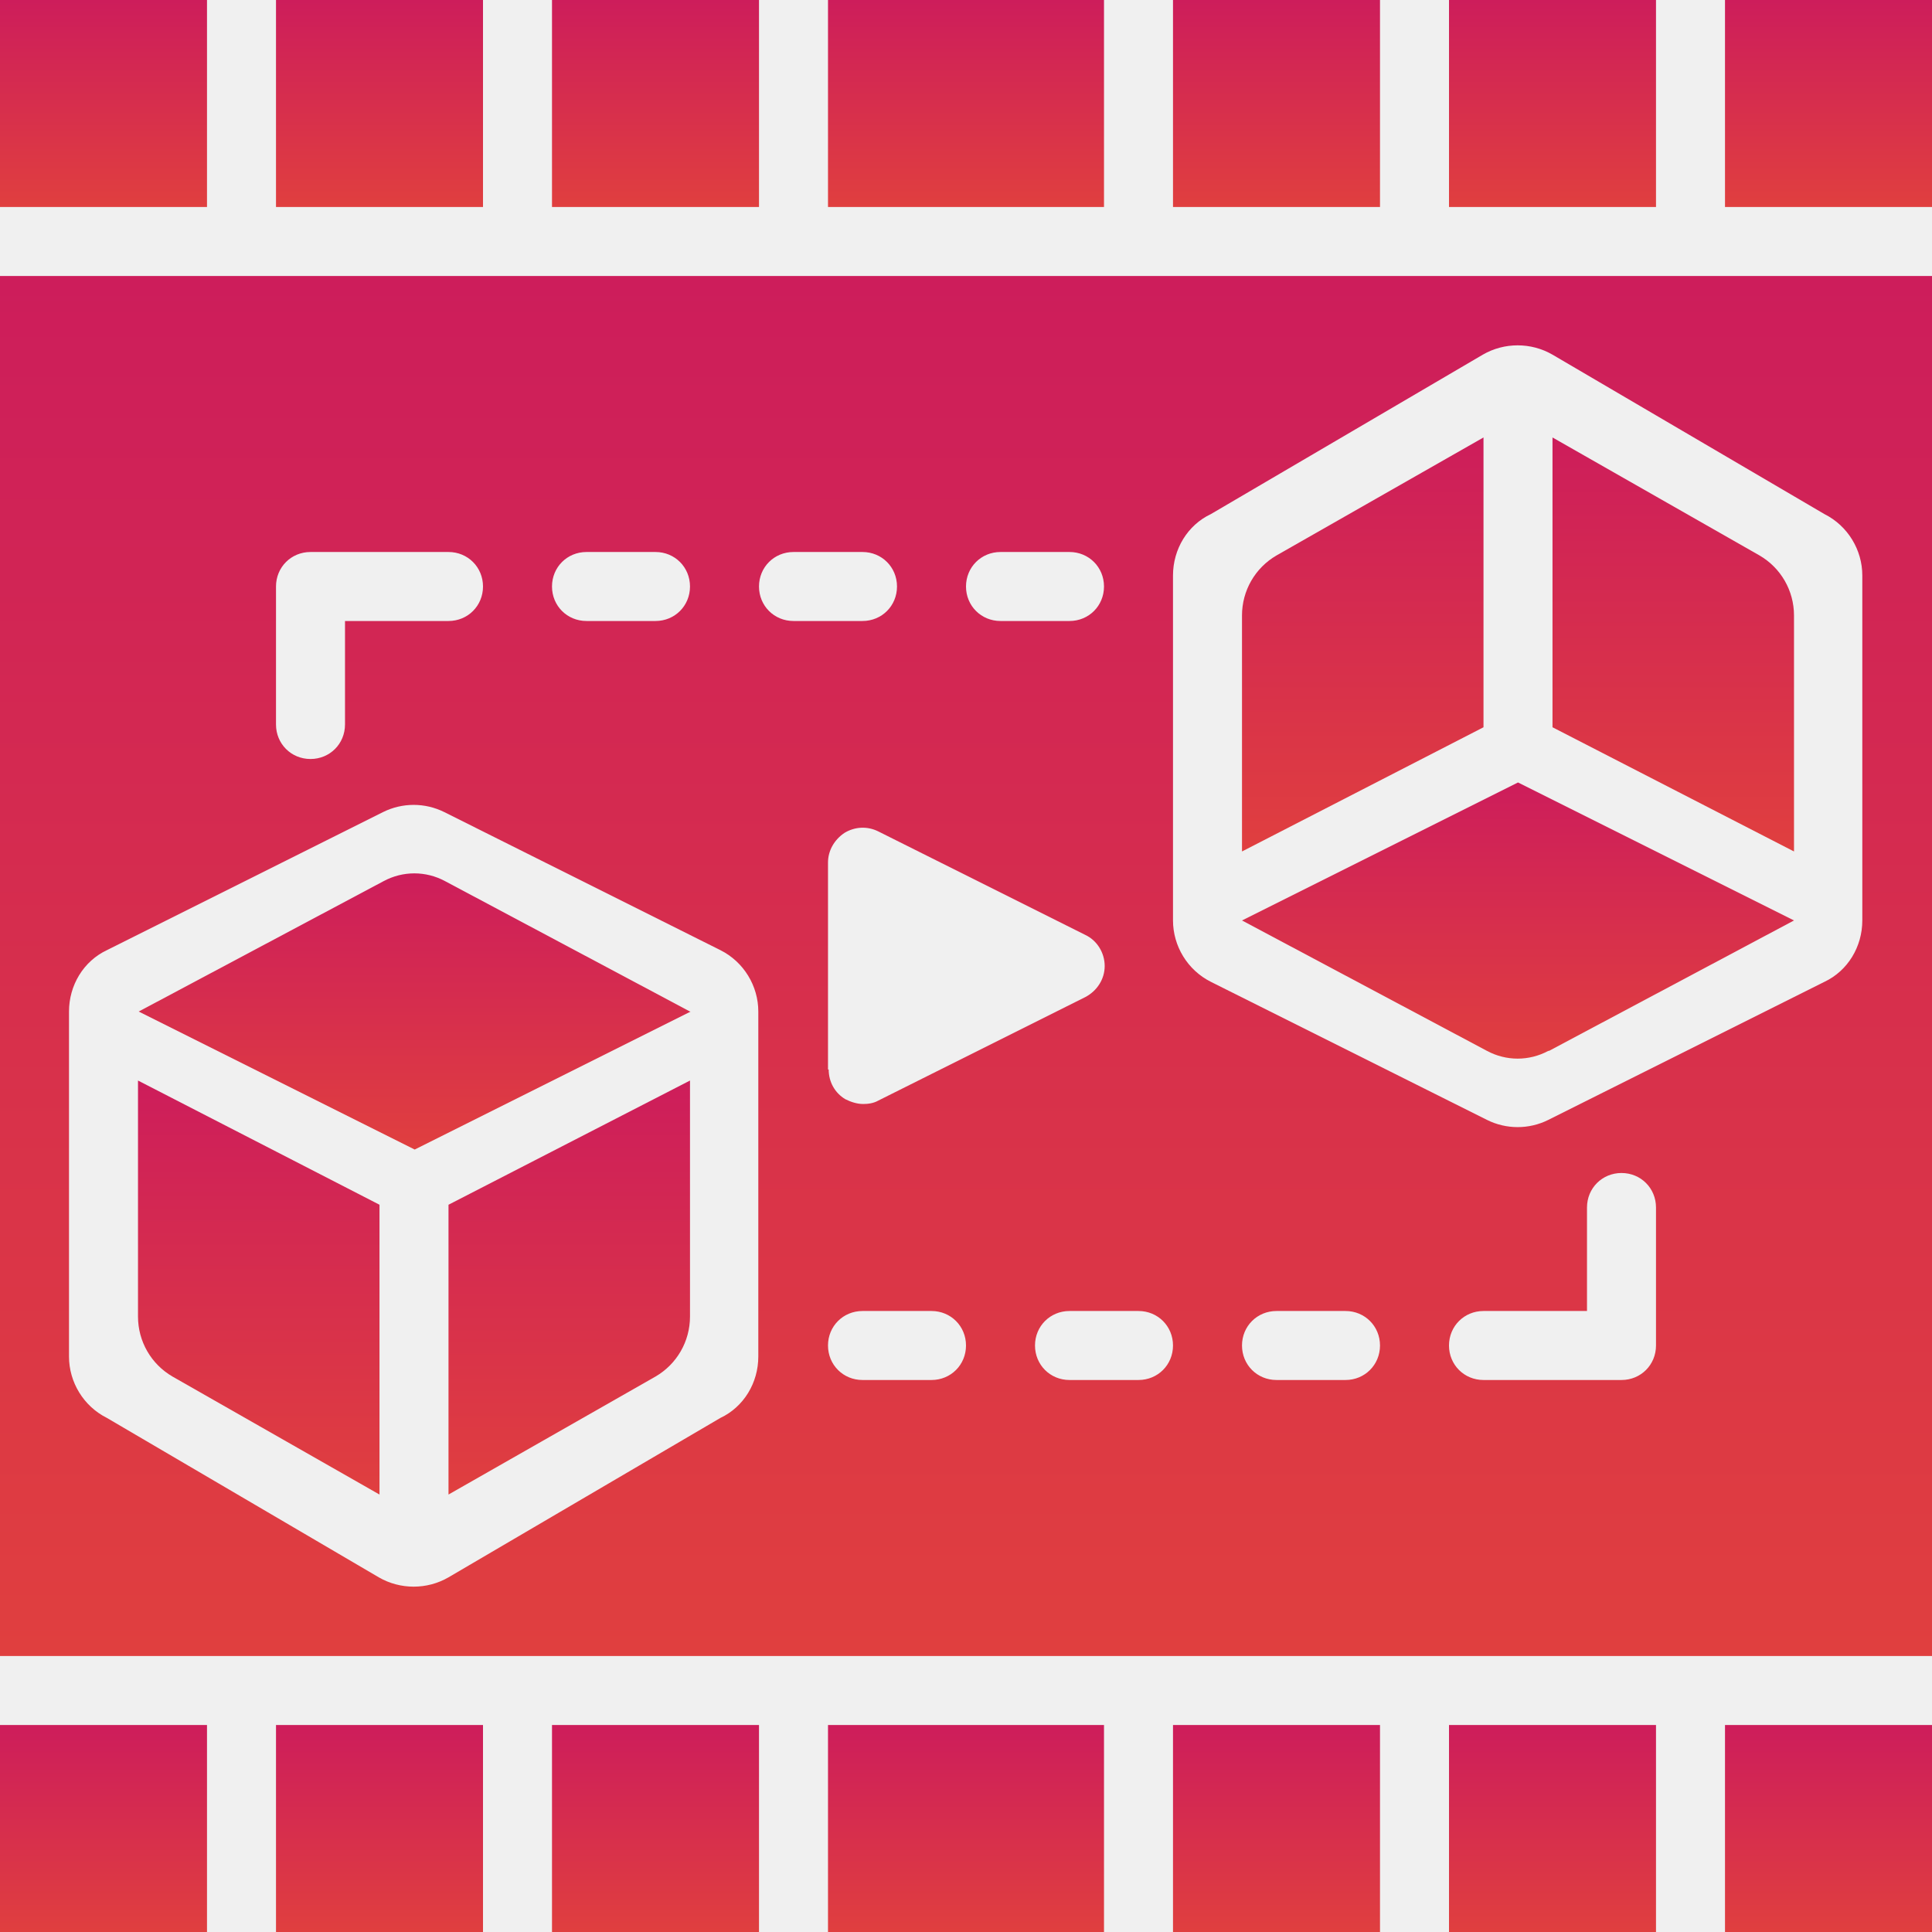
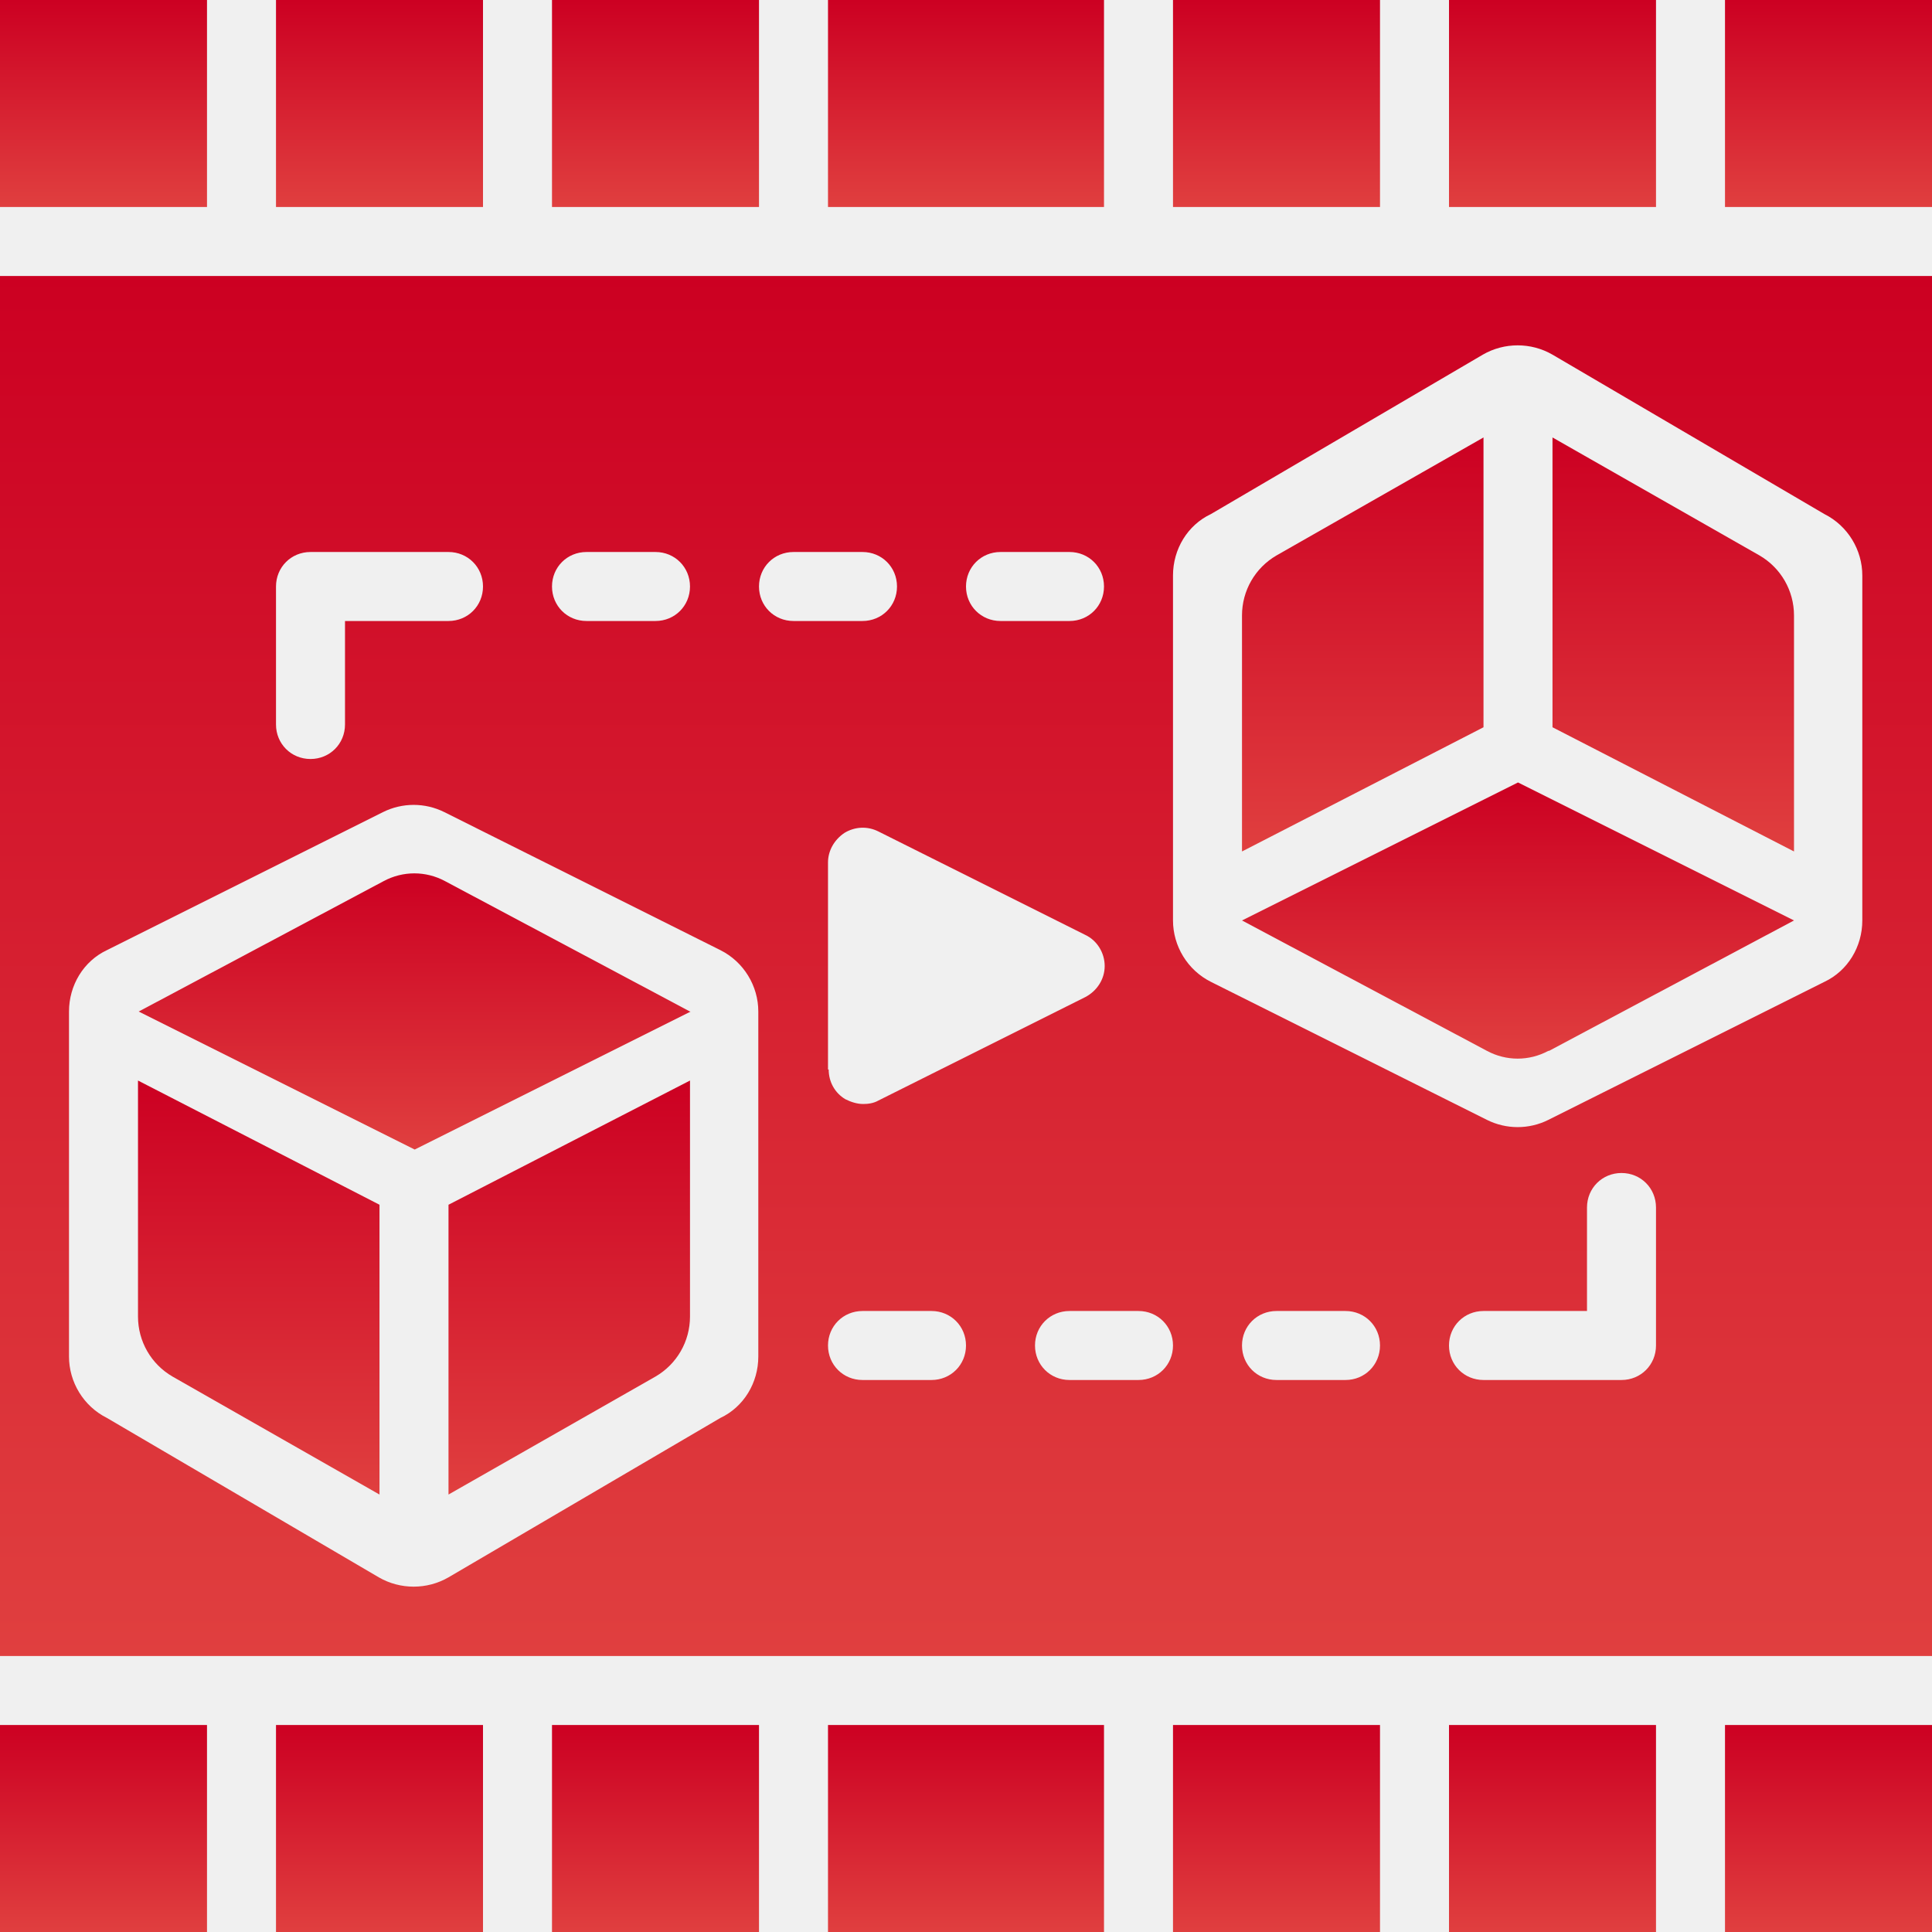
<svg xmlns="http://www.w3.org/2000/svg" width="42" height="42" viewBox="0 0 42 42" fill="none">
  <g clip-path="url(#clip0_615_314)">
    <path d="M32.25 9.51L27.75 12.075C27.285 12.345 27 12.84 27 13.38V18.51L32.25 15.81V9.51Z" fill="url(#paint0_linear_615_314)" />
    <path d="M3.75 29.925L8.25 32.49V26.19L3 23.49V28.62C3 29.16 3.285 29.655 3.75 29.925Z" fill="url(#paint1_linear_615_314)" />
    <path d="M9.75 32.49L14.25 29.925C14.715 29.655 15 29.16 15 28.62V23.49L9.75 26.19V32.49Z" fill="url(#paint2_linear_615_314)" />
    <path d="M39 13.38C39 12.84 38.715 12.345 38.25 12.075L33.75 9.51V15.81L39 18.51V13.38Z" fill="url(#paint3_linear_615_314)" />
    <path d="M15 21.99L9.675 19.155C9.255 18.93 8.76 18.93 8.34 19.155L3.015 21.99L9.015 24.99L15.015 21.99H15Z" fill="url(#paint4_linear_615_314)" />
    <path d="M10.5 37.5H6V42H10.5V37.5Z" fill="url(#paint5_linear_615_314)" />
    <path d="M16.5 37.5H12V42H16.5V37.5Z" fill="url(#paint6_linear_615_314)" />
    <path d="M30 37.5H25.5V42H30V37.5Z" fill="url(#paint7_linear_615_314)" />
    <path d="M42 0H37.5V4.5H42V0Z" fill="url(#paint8_linear_615_314)" />
    <path d="M33.675 22.845L39 20.01L33 17.01L27 20.01L32.325 22.845C32.745 23.07 33.24 23.07 33.66 22.845H33.675Z" fill="url(#paint9_linear_615_314)" />
    <path d="M24 37.5H18V42H24V37.5Z" fill="url(#paint10_linear_615_314)" />
    <path d="M36 37.5H31.5V42H36V37.5Z" fill="url(#paint11_linear_615_314)" />
    <path d="M30 0H25.5V4.5H30V0Z" fill="url(#paint12_linear_615_314)" />
    <path d="M0 36H42V6H0V36ZM20.25 30H18.75C18.33 30 18 29.67 18 29.25C18 28.83 18.33 28.5 18.75 28.5H20.25C20.67 28.5 21 28.83 21 29.25C21 29.67 20.67 30 20.25 30ZM18 23.25V18.75C18 18.495 18.135 18.255 18.36 18.105C18.585 17.97 18.855 17.955 19.095 18.075L23.595 20.325C23.85 20.445 24.015 20.715 24.015 21C24.015 21.285 23.85 21.54 23.595 21.675L19.095 23.925C18.99 23.985 18.87 24 18.765 24C18.63 24 18.495 23.955 18.375 23.895C18.15 23.76 18.015 23.52 18.015 23.25H18ZM29.25 30H27.75C27.33 30 27 29.67 27 29.25C27 28.83 27.33 28.5 27.75 28.5H29.25C29.67 28.5 30 28.83 30 29.25C30 29.67 29.67 30 29.25 30ZM36 29.25C36 29.67 35.67 30 35.25 30H32.25C31.83 30 31.5 29.67 31.5 29.25C31.5 28.83 31.83 28.5 32.25 28.5H34.5V26.25C34.5 25.83 34.83 25.5 35.25 25.5C35.67 25.5 36 25.83 36 26.25V29.25ZM25.5 12.51C25.5 11.94 25.815 11.415 26.325 11.175L32.235 7.71C32.7 7.44 33.285 7.44 33.75 7.71L39.66 11.175C40.17 11.43 40.485 11.955 40.485 12.51V20.01C40.485 20.58 40.17 21.105 39.66 21.345L33.66 24.345C33.24 24.555 32.745 24.555 32.325 24.345L26.325 21.345C25.815 21.09 25.5 20.565 25.5 20.01V12.51ZM25.5 29.25C25.5 29.67 25.17 30 24.75 30H23.25C22.83 30 22.5 29.67 22.5 29.25C22.5 28.83 22.83 28.5 23.25 28.5H24.75C25.17 28.5 25.5 28.83 25.5 29.25ZM21.75 12H23.25C23.67 12 24 12.33 24 12.75C24 13.17 23.67 13.5 23.25 13.5H21.75C21.33 13.5 21 13.17 21 12.75C21 12.33 21.33 12 21.75 12ZM17.25 12H18.75C19.17 12 19.5 12.33 19.5 12.75C19.5 13.17 19.17 13.5 18.75 13.5H17.25C16.83 13.5 16.5 13.17 16.5 12.75C16.5 12.33 16.83 12 17.25 12ZM12.75 12H14.25C14.67 12 15 12.33 15 12.75C15 13.17 14.67 13.5 14.25 13.5H12.75C12.33 13.5 12 13.17 12 12.75C12 12.33 12.33 12 12.75 12ZM6 12.75C6 12.33 6.33 12 6.75 12H9.75C10.17 12 10.5 12.33 10.5 12.75C10.5 13.17 10.17 13.5 9.75 13.5H7.5V15.75C7.5 16.17 7.17 16.5 6.75 16.5C6.33 16.5 6 16.17 6 15.75V12.75ZM1.5 21.99C1.5 21.42 1.815 20.895 2.325 20.655L8.325 17.655C8.745 17.445 9.24 17.445 9.66 17.655L15.66 20.655C16.17 20.91 16.485 21.435 16.485 21.99V29.49C16.485 30.06 16.17 30.585 15.66 30.825L9.75 34.29C9.285 34.56 8.7 34.56 8.235 34.29L2.325 30.825C1.815 30.57 1.5 30.045 1.5 29.49V21.99Z" fill="url(#paint13_linear_615_314)" />
    <path d="M24 0H18V4.5H24V0Z" fill="url(#paint14_linear_615_314)" />
    <path d="M16.5 0H12V4.5H16.5V0Z" fill="url(#paint15_linear_615_314)" />
    <path d="M36 0H31.5V4.5H36V0Z" fill="url(#paint16_linear_615_314)" />
    <path d="M42 37.5H37.5V42H42V37.5Z" fill="url(#paint17_linear_615_314)" />
    <path d="M4.5 37.5H0V42H4.5V37.5Z" fill="url(#paint18_linear_615_314)" />
    <path d="M10.5 0H6V4.5H10.5V0Z" fill="url(#paint19_linear_615_314)" />
    <path d="M4.5 0H0V4.5H4.5V0Z" fill="url(#paint20_linear_615_314)" />
  </g>
  <defs>
    <linearGradient id="paint0_linear_615_314" x1="29.625" y1="9.51" x2="29.625" y2="18.51" gradientUnits="userSpaceOnUse">
-       <stop stop-color="#CD1D5B" />
+       <stop stop-color="#cc0022" />
      <stop offset="1" stop-color="#E03F3F" />
    </linearGradient>
    <linearGradient id="paint1_linear_615_314" x1="5.625" y1="23.49" x2="5.625" y2="32.49" gradientUnits="userSpaceOnUse">
-       <stop stop-color="#CD1D5B" />
+       <stop stop-color="#cc0022" />
      <stop offset="1" stop-color="#E03F3F" />
    </linearGradient>
    <linearGradient id="paint2_linear_615_314" x1="12.375" y1="23.49" x2="12.375" y2="32.49" gradientUnits="userSpaceOnUse">
-       <stop stop-color="#CD1D5B" />
+       <stop stop-color="#cc0022" />
      <stop offset="1" stop-color="#E03F3F" />
    </linearGradient>
    <linearGradient id="paint3_linear_615_314" x1="36.375" y1="9.51" x2="36.375" y2="18.51" gradientUnits="userSpaceOnUse">
-       <stop stop-color="#CD1D5B" />
+       <stop stop-color="#cc0022" />
      <stop offset="1" stop-color="#E03F3F" />
    </linearGradient>
    <linearGradient id="paint4_linear_615_314" x1="9.015" y1="18.986" x2="9.015" y2="24.99" gradientUnits="userSpaceOnUse">
-       <stop stop-color="#CD1D5B" />
+       <stop stop-color="#cc0022" />
      <stop offset="1" stop-color="#E03F3F" />
    </linearGradient>
    <linearGradient id="paint5_linear_615_314" x1="8.25" y1="37.5" x2="8.25" y2="42" gradientUnits="userSpaceOnUse">
-       <stop stop-color="#CD1D5B" />
+       <stop stop-color="#cc0022" />
      <stop offset="1" stop-color="#E03F3F" />
    </linearGradient>
    <linearGradient id="paint6_linear_615_314" x1="14.25" y1="37.5" x2="14.25" y2="42" gradientUnits="userSpaceOnUse">
-       <stop stop-color="#CD1D5B" />
+       <stop stop-color="#cc0022" />
      <stop offset="1" stop-color="#E03F3F" />
    </linearGradient>
    <linearGradient id="paint7_linear_615_314" x1="27.75" y1="37.5" x2="27.75" y2="42" gradientUnits="userSpaceOnUse">
-       <stop stop-color="#CD1D5B" />
+       <stop stop-color="#cc0022" />
      <stop offset="1" stop-color="#E03F3F" />
    </linearGradient>
    <linearGradient id="paint8_linear_615_314" x1="39.75" y1="0" x2="39.75" y2="4.5" gradientUnits="userSpaceOnUse">
-       <stop stop-color="#CD1D5B" />
+       <stop stop-color="#cc0022" />
      <stop offset="1" stop-color="#E03F3F" />
    </linearGradient>
    <linearGradient id="paint9_linear_615_314" x1="33" y1="17.01" x2="33" y2="23.014" gradientUnits="userSpaceOnUse">
-       <stop stop-color="#CD1D5B" />
+       <stop stop-color="#cc0022" />
      <stop offset="1" stop-color="#E03F3F" />
    </linearGradient>
    <linearGradient id="paint10_linear_615_314" x1="21" y1="37.5" x2="21" y2="42" gradientUnits="userSpaceOnUse">
-       <stop stop-color="#CD1D5B" />
+       <stop stop-color="#cc0022" />
      <stop offset="1" stop-color="#E03F3F" />
    </linearGradient>
    <linearGradient id="paint11_linear_615_314" x1="33.75" y1="37.5" x2="33.75" y2="42" gradientUnits="userSpaceOnUse">
-       <stop stop-color="#CD1D5B" />
+       <stop stop-color="#cc0022" />
      <stop offset="1" stop-color="#E03F3F" />
    </linearGradient>
    <linearGradient id="paint12_linear_615_314" x1="27.75" y1="0" x2="27.75" y2="4.5" gradientUnits="userSpaceOnUse">
-       <stop stop-color="#CD1D5B" />
+       <stop stop-color="#cc0022" />
      <stop offset="1" stop-color="#E03F3F" />
    </linearGradient>
    <linearGradient id="paint13_linear_615_314" x1="21" y1="6" x2="21" y2="36" gradientUnits="userSpaceOnUse">
-       <stop stop-color="#CD1D5B" />
+       <stop stop-color="#cc0022" />
      <stop offset="1" stop-color="#E03F3F" />
    </linearGradient>
    <linearGradient id="paint14_linear_615_314" x1="21" y1="0" x2="21" y2="4.5" gradientUnits="userSpaceOnUse">
-       <stop stop-color="#CD1D5B" />
+       <stop stop-color="#cc0022" />
      <stop offset="1" stop-color="#E03F3F" />
    </linearGradient>
    <linearGradient id="paint15_linear_615_314" x1="14.25" y1="0" x2="14.25" y2="4.5" gradientUnits="userSpaceOnUse">
-       <stop stop-color="#CD1D5B" />
+       <stop stop-color="#cc0022" />
      <stop offset="1" stop-color="#E03F3F" />
    </linearGradient>
    <linearGradient id="paint16_linear_615_314" x1="33.75" y1="0" x2="33.75" y2="4.5" gradientUnits="userSpaceOnUse">
-       <stop stop-color="#CD1D5B" />
+       <stop stop-color="#cc0022" />
      <stop offset="1" stop-color="#E03F3F" />
    </linearGradient>
    <linearGradient id="paint17_linear_615_314" x1="39.75" y1="37.5" x2="39.75" y2="42" gradientUnits="userSpaceOnUse">
-       <stop stop-color="#CD1D5B" />
+       <stop stop-color="#cc0022" />
      <stop offset="1" stop-color="#E03F3F" />
    </linearGradient>
    <linearGradient id="paint18_linear_615_314" x1="2.25" y1="37.5" x2="2.25" y2="42" gradientUnits="userSpaceOnUse">
-       <stop stop-color="#CD1D5B" />
+       <stop stop-color="#cc0022" />
      <stop offset="1" stop-color="#E03F3F" />
    </linearGradient>
    <linearGradient id="paint19_linear_615_314" x1="8.25" y1="0" x2="8.25" y2="4.5" gradientUnits="userSpaceOnUse">
-       <stop stop-color="#CD1D5B" />
+       <stop stop-color="#cc0022" />
      <stop offset="1" stop-color="#E03F3F" />
    </linearGradient>
    <linearGradient id="paint20_linear_615_314" x1="2.25" y1="0" x2="2.25" y2="4.5" gradientUnits="userSpaceOnUse">
-       <stop stop-color="#CD1D5B" />
+       <stop stop-color="#cc0022" />
      <stop offset="1" stop-color="#E03F3F" />
    </linearGradient>
    <clipPath id="clip0_615_314">
      <rect width="42" height="42" fill="white" />
    </clipPath>
  </defs>
</svg>
